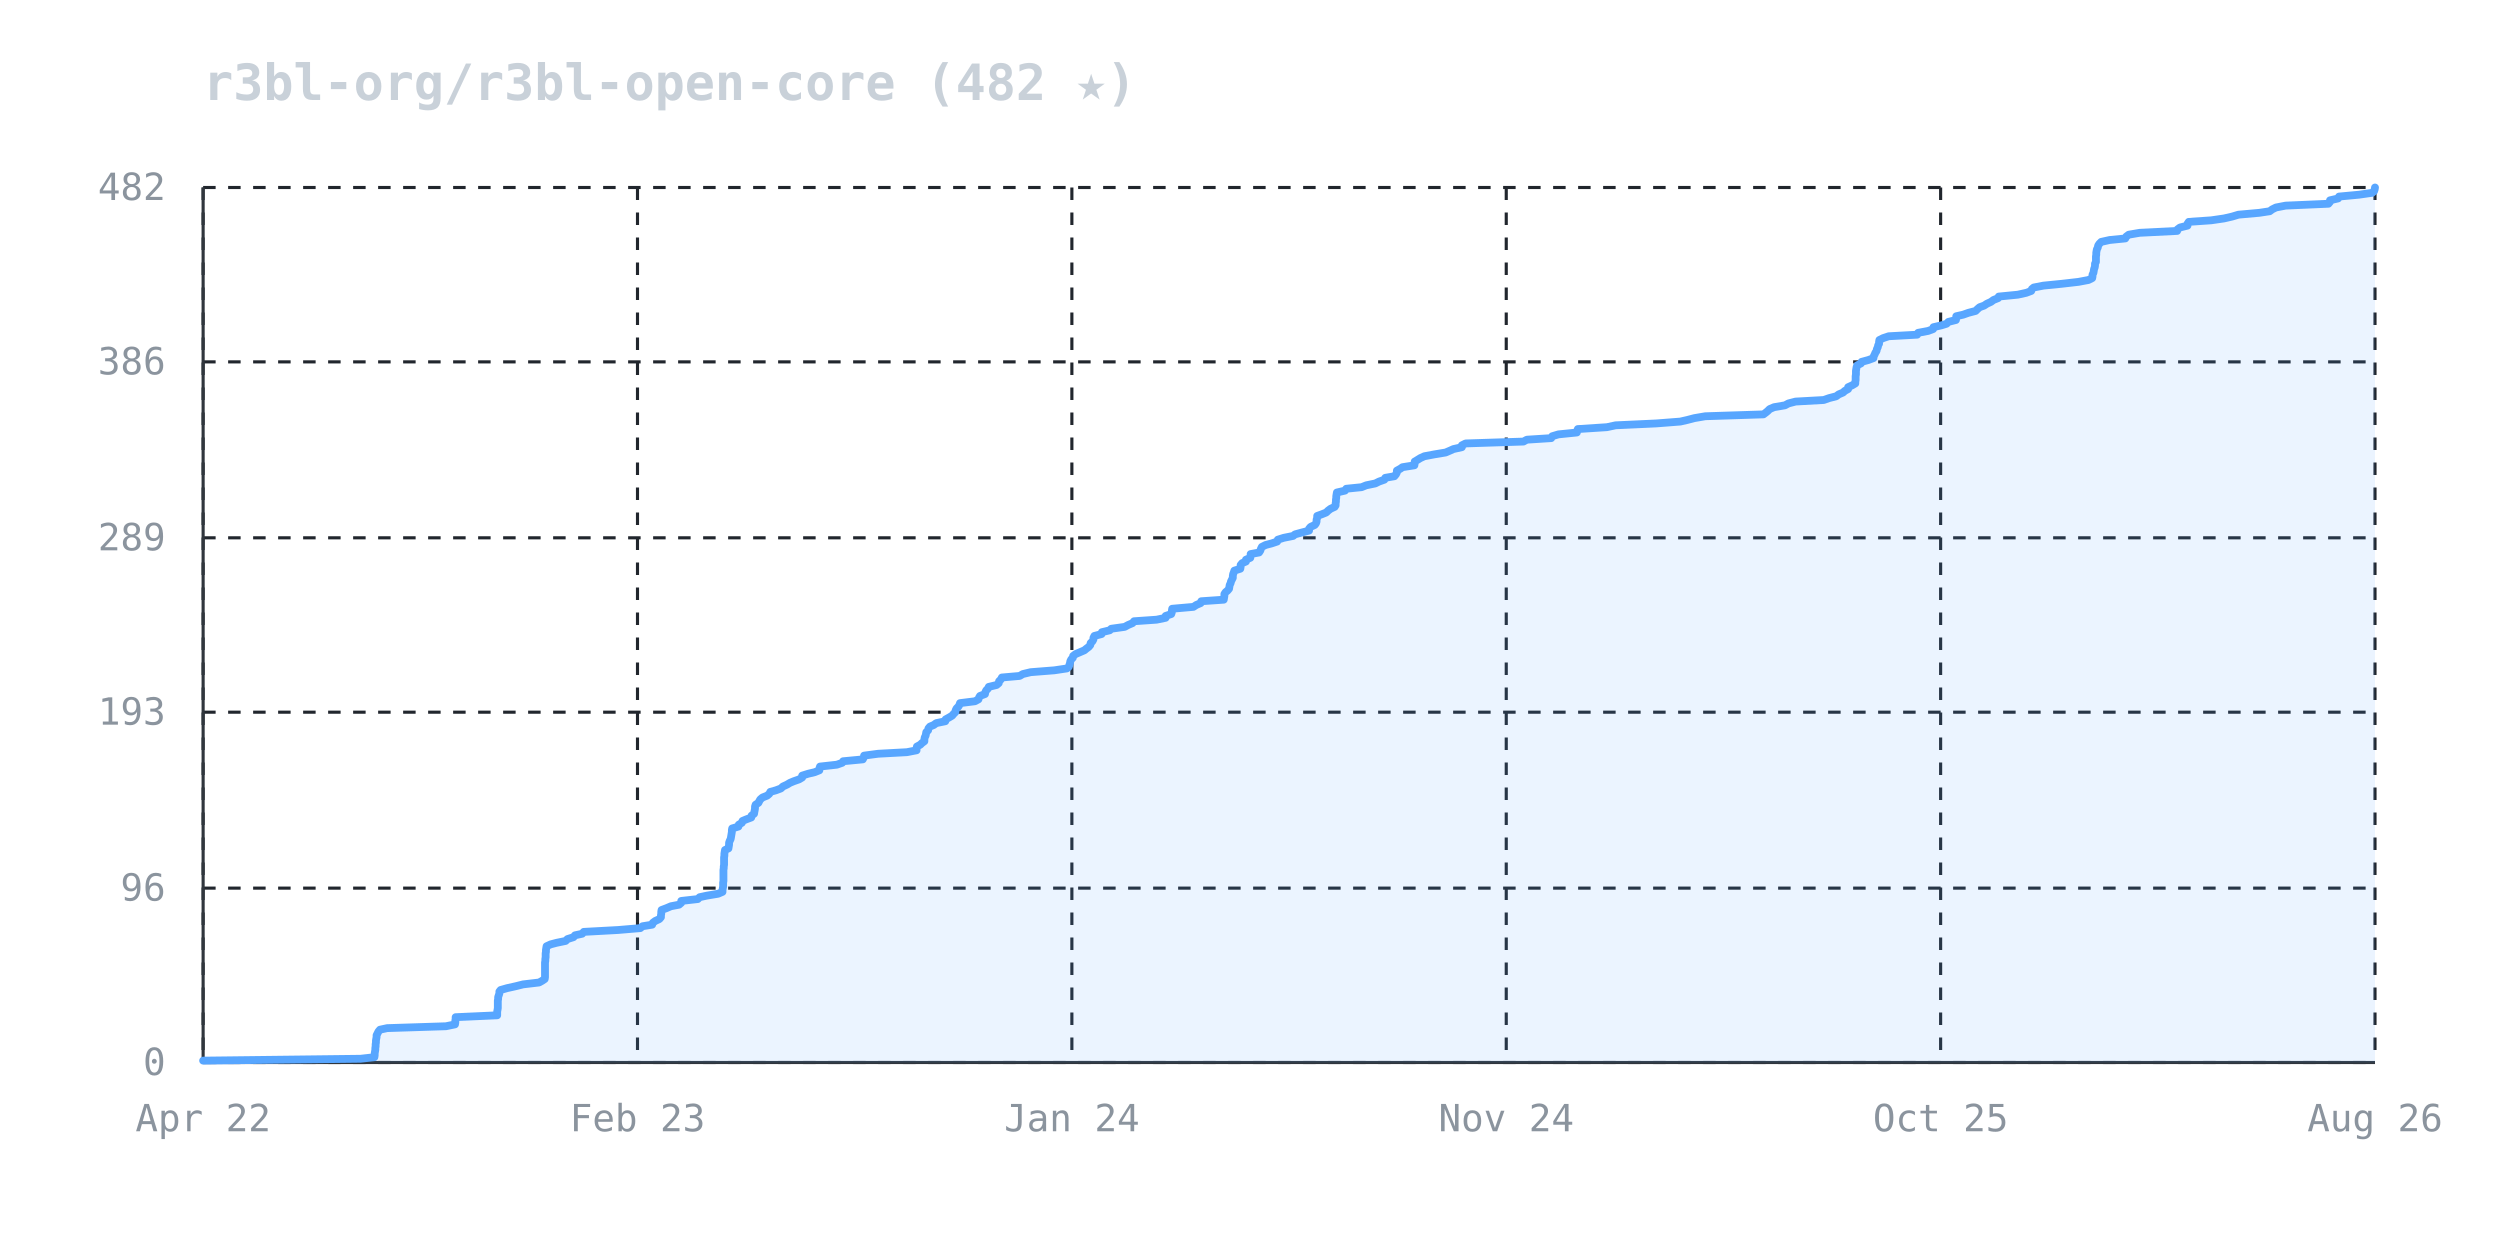
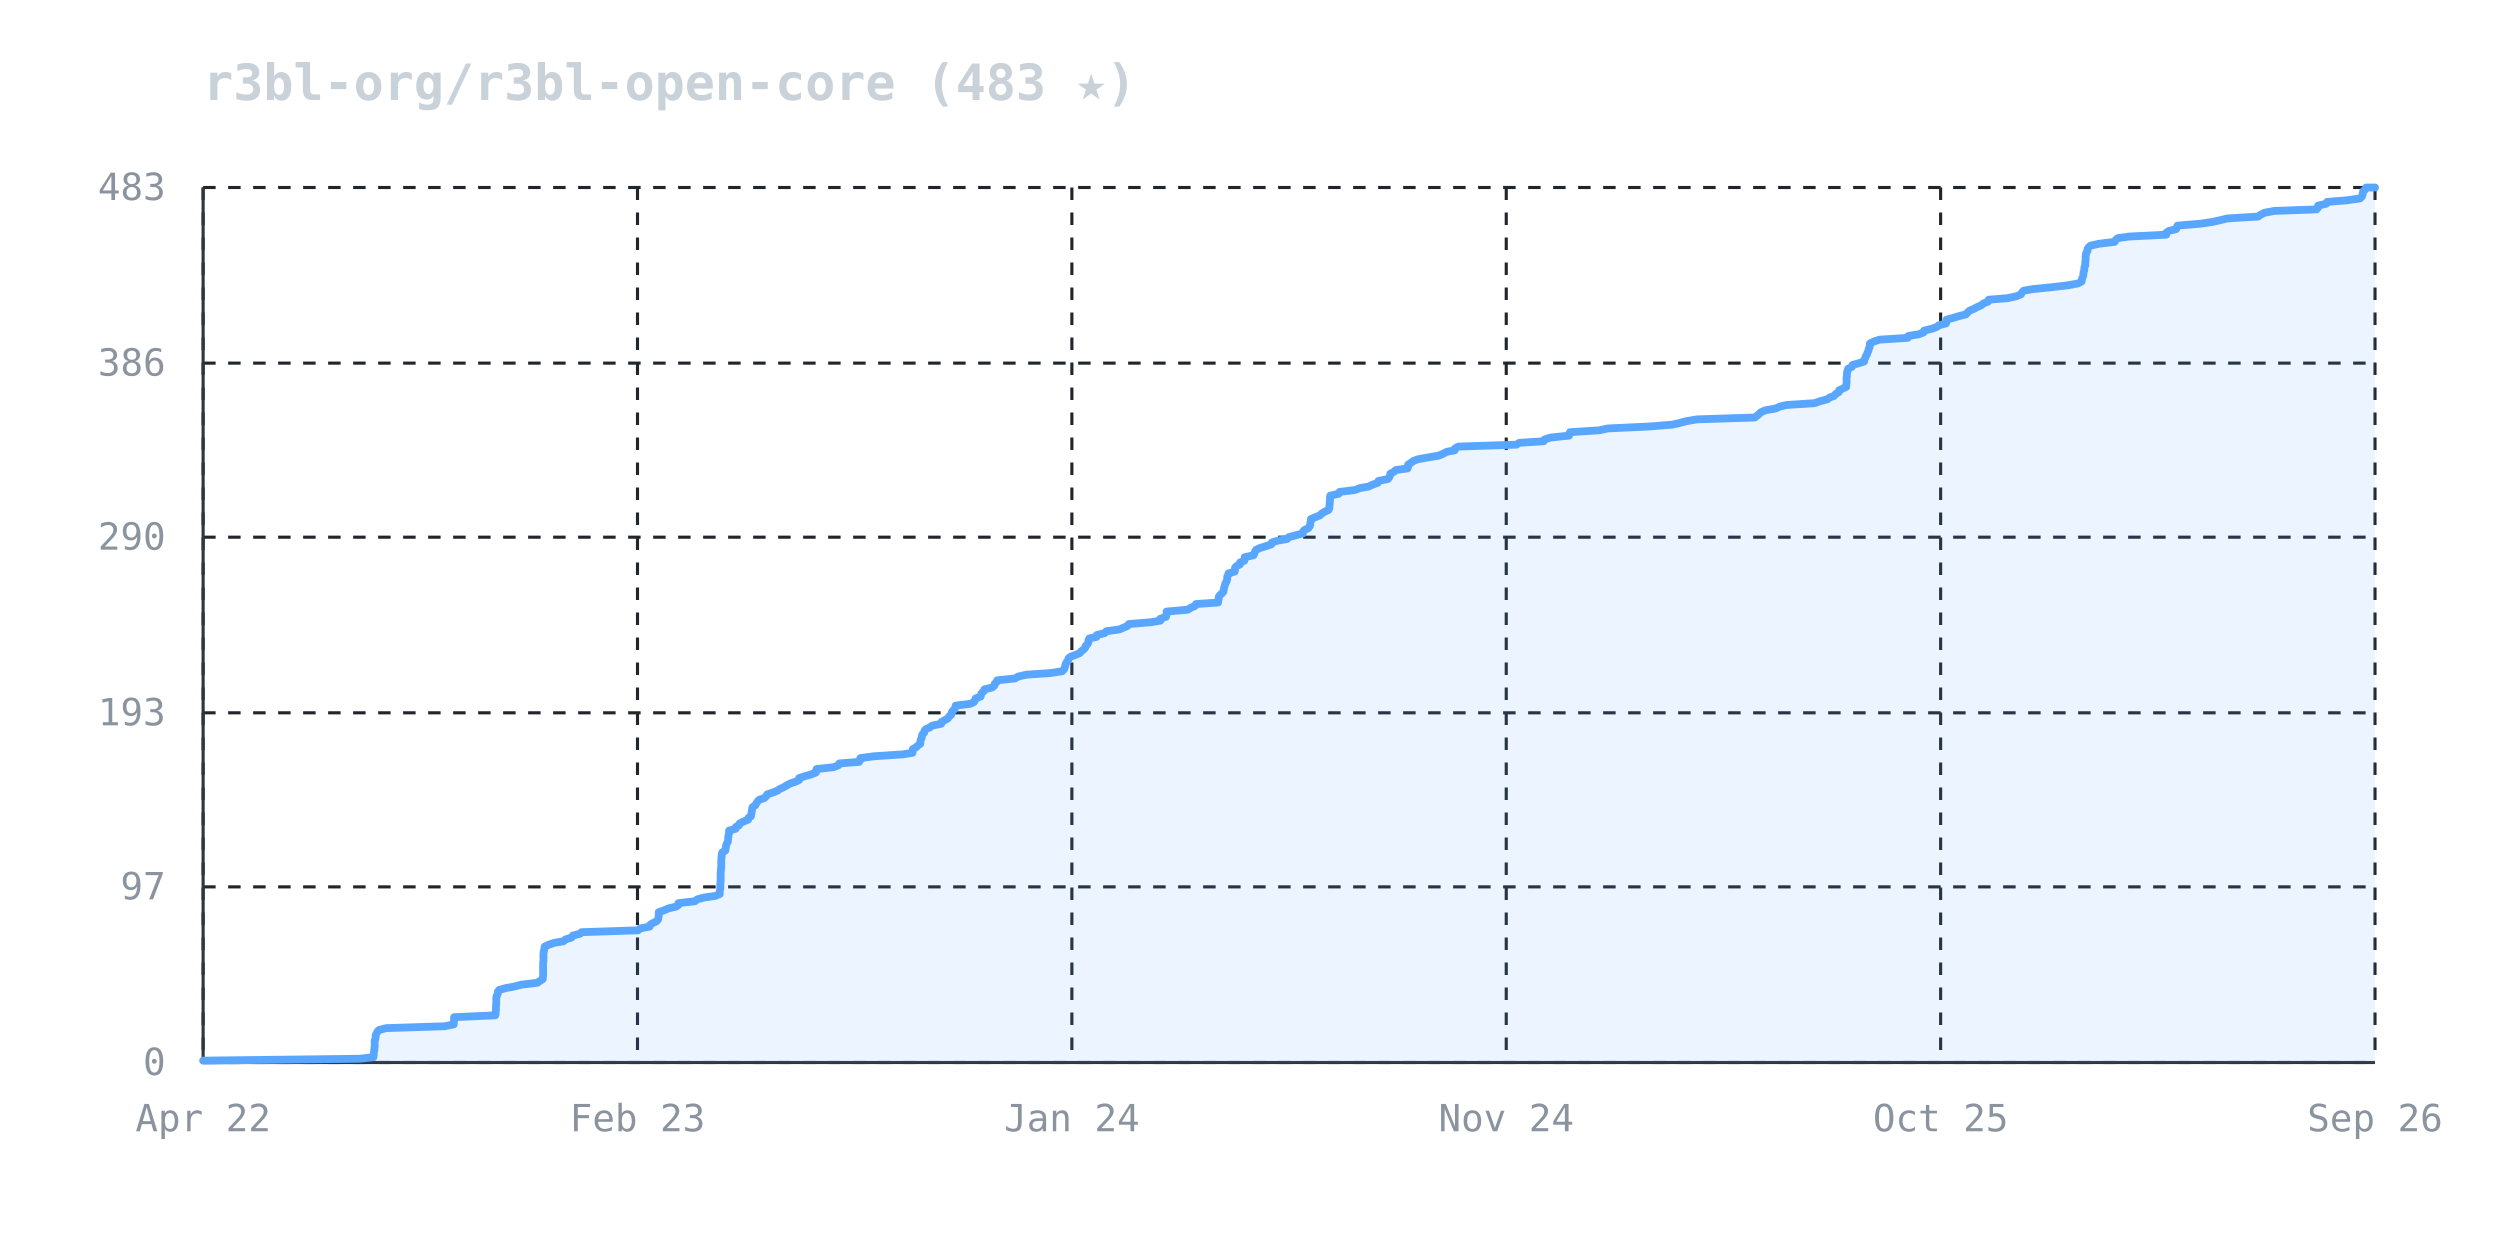
<svg xmlns="http://www.w3.org/2000/svg" viewBox="0 0 800 400" width="100%" height="100%" style="background-color: #0d1117; font-family: Iosevka, 'JetBrains Mono', 'Fira Code', 'Cascadia Code', ui-monospace, SFMono-Regular, Menlo, Monaco, Consolas, monospace;">
  <style>
    .title { fill: #c9d1d9; font-size: 16px; font-weight: 600; font-family: Iosevka, 'JetBrains Mono', 'Fira Code', 'Cascadia Code', ui-monospace, SFMono-Regular, Menlo, Monaco, Consolas, monospace; }
    .axis-line { stroke: #30363d; stroke-width: 1; }
    .line-path { fill: none; stroke: #58a6ff; stroke-width: 2.5; stroke-linejoin: round; stroke-linecap: round; }
    .area-path { fill: #58a6ff; fill-opacity: 0.12; }
  </style>
-   <text x="65" y="32" class="title">r3bl-org/r3bl-open-core (482 ★)</text>
+   <text x="65" y="32" class="title">r3bl-org/r3bl-open-core (483 ★)</text>
  <g id="grid">
    <line x1="65" y1="340.0" x2="760" y2="340.0" stroke="#21262d" stroke-dasharray="4,4" />
    <text x="53" y="344.0" fill="#8b949e" font-size="12" text-anchor="end" font-family="Iosevka, 'JetBrains Mono', 'Fira Code', 'Cascadia Code', ui-monospace, SFMono-Regular, Menlo, Monaco, Consolas, monospace">0</text>
-     <line x1="65" y1="284.2" x2="760" y2="284.2" stroke="#21262d" stroke-dasharray="4,4" />
-     <text x="53" y="288.2" fill="#8b949e" font-size="12" text-anchor="end" font-family="Iosevka, 'JetBrains Mono', 'Fira Code', 'Cascadia Code', ui-monospace, SFMono-Regular, Menlo, Monaco, Consolas, monospace">96</text>
-     <line x1="65" y1="227.9" x2="760" y2="227.9" stroke="#21262d" stroke-dasharray="4,4" />
-     <text x="53" y="231.9" fill="#8b949e" font-size="12" text-anchor="end" font-family="Iosevka, 'JetBrains Mono', 'Fira Code', 'Cascadia Code', ui-monospace, SFMono-Regular, Menlo, Monaco, Consolas, monospace">193</text>
-     <line x1="65" y1="172.1" x2="760" y2="172.1" stroke="#21262d" stroke-dasharray="4,4" />
-     <text x="53" y="176.1" fill="#8b949e" font-size="12" text-anchor="end" font-family="Iosevka, 'JetBrains Mono', 'Fira Code', 'Cascadia Code', ui-monospace, SFMono-Regular, Menlo, Monaco, Consolas, monospace">289</text>
-     <line x1="65" y1="115.8" x2="760" y2="115.8" stroke="#21262d" stroke-dasharray="4,4" />
-     <text x="53" y="119.8" fill="#8b949e" font-size="12" text-anchor="end" font-family="Iosevka, 'JetBrains Mono', 'Fira Code', 'Cascadia Code', ui-monospace, SFMono-Regular, Menlo, Monaco, Consolas, monospace">386</text>
+     <line x1="65" y1="283.8" x2="760" y2="283.8" stroke="#21262d" stroke-dasharray="4,4" />
+     <text x="53" y="287.8" fill="#8b949e" font-size="12" text-anchor="end" font-family="Iosevka, 'JetBrains Mono', 'Fira Code', 'Cascadia Code', ui-monospace, SFMono-Regular, Menlo, Monaco, Consolas, monospace">97</text>
+     <line x1="65" y1="228.1" x2="760" y2="228.1" stroke="#21262d" stroke-dasharray="4,4" />
+     <text x="53" y="232.1" fill="#8b949e" font-size="12" text-anchor="end" font-family="Iosevka, 'JetBrains Mono', 'Fira Code', 'Cascadia Code', ui-monospace, SFMono-Regular, Menlo, Monaco, Consolas, monospace">193</text>
+     <line x1="65" y1="171.9" x2="760" y2="171.9" stroke="#21262d" stroke-dasharray="4,4" />
+     <text x="53" y="175.9" fill="#8b949e" font-size="12" text-anchor="end" font-family="Iosevka, 'JetBrains Mono', 'Fira Code', 'Cascadia Code', ui-monospace, SFMono-Regular, Menlo, Monaco, Consolas, monospace">290</text>
+     <line x1="65" y1="116.2" x2="760" y2="116.2" stroke="#21262d" stroke-dasharray="4,4" />
+     <text x="53" y="120.2" fill="#8b949e" font-size="12" text-anchor="end" font-family="Iosevka, 'JetBrains Mono', 'Fira Code', 'Cascadia Code', ui-monospace, SFMono-Regular, Menlo, Monaco, Consolas, monospace">386</text>
    <line x1="65" y1="60.0" x2="760" y2="60.0" stroke="#21262d" stroke-dasharray="4,4" />
-     <text x="53" y="64.0" fill="#8b949e" font-size="12" text-anchor="end" font-family="Iosevka, 'JetBrains Mono', 'Fira Code', 'Cascadia Code', ui-monospace, SFMono-Regular, Menlo, Monaco, Consolas, monospace">482</text>
+     <text x="53" y="64.0" fill="#8b949e" font-size="12" text-anchor="end" font-family="Iosevka, 'JetBrains Mono', 'Fira Code', 'Cascadia Code', ui-monospace, SFMono-Regular, Menlo, Monaco, Consolas, monospace">483</text>
    <line x1="65.0" y1="60" x2="65.0" y2="340" stroke="#21262d" stroke-dasharray="4,4" />
    <text x="65.0" y="362.0" fill="#8b949e" font-size="12" text-anchor="middle" font-family="Iosevka, 'JetBrains Mono', 'Fira Code', 'Cascadia Code', ui-monospace, SFMono-Regular, Menlo, Monaco, Consolas, monospace">Apr 22</text>
    <line x1="204.0" y1="60" x2="204.0" y2="340" stroke="#21262d" stroke-dasharray="4,4" />
    <text x="204.0" y="362.0" fill="#8b949e" font-size="12" text-anchor="middle" font-family="Iosevka, 'JetBrains Mono', 'Fira Code', 'Cascadia Code', ui-monospace, SFMono-Regular, Menlo, Monaco, Consolas, monospace">Feb 23</text>
    <line x1="343.0" y1="60" x2="343.0" y2="340" stroke="#21262d" stroke-dasharray="4,4" />
    <text x="343.0" y="362.0" fill="#8b949e" font-size="12" text-anchor="middle" font-family="Iosevka, 'JetBrains Mono', 'Fira Code', 'Cascadia Code', ui-monospace, SFMono-Regular, Menlo, Monaco, Consolas, monospace">Jan 24</text>
    <line x1="482.0" y1="60" x2="482.0" y2="340" stroke="#21262d" stroke-dasharray="4,4" />
    <text x="482.0" y="362.0" fill="#8b949e" font-size="12" text-anchor="middle" font-family="Iosevka, 'JetBrains Mono', 'Fira Code', 'Cascadia Code', ui-monospace, SFMono-Regular, Menlo, Monaco, Consolas, monospace">Nov 24</text>
    <line x1="621.0" y1="60" x2="621.0" y2="340" stroke="#21262d" stroke-dasharray="4,4" />
    <text x="621.0" y="362.0" fill="#8b949e" font-size="12" text-anchor="middle" font-family="Iosevka, 'JetBrains Mono', 'Fira Code', 'Cascadia Code', ui-monospace, SFMono-Regular, Menlo, Monaco, Consolas, monospace">Oct 25</text>
    <line x1="760.0" y1="60" x2="760.0" y2="340" stroke="#21262d" stroke-dasharray="4,4" />
-     <text x="760.0" y="362.0" fill="#8b949e" font-size="12" text-anchor="middle" font-family="Iosevka, 'JetBrains Mono', 'Fira Code', 'Cascadia Code', ui-monospace, SFMono-Regular, Menlo, Monaco, Consolas, monospace">Aug 26</text>
+     <text x="760.0" y="362.0" fill="#8b949e" font-size="12" text-anchor="middle" font-family="Iosevka, 'JetBrains Mono', 'Fira Code', 'Cascadia Code', ui-monospace, SFMono-Regular, Menlo, Monaco, Consolas, monospace">Sep 26</text>
  </g>
  <line x1="65" y1="340" x2="760" y2="340" class="axis-line" />
  <line x1="65" y1="60" x2="65" y2="340" class="axis-line" />
-   <polygon points="65.0,340.0 65.0,339.4 115.4,338.8 119.8,338.3 119.9,337.7 119.9,337.1 120.0,336.5 120.1,335.9 120.1,335.4 120.2,334.8 120.2,334.2 120.3,333.6 120.3,333.0 120.4,332.4 120.5,331.9 120.5,331.3 120.8,330.7 121.1,330.1 121.6,329.5 123.9,329.0 142.7,328.4 145.6,327.8 145.7,327.2 145.7,326.6 145.8,326.1 145.8,325.5 159.1,324.9 159.1,324.3 159.1,323.7 159.2,323.2 159.3,322.6 159.3,322.0 159.3,321.4 159.3,320.8 159.3,320.2 159.4,319.7 159.4,319.1 159.6,318.5 159.8,317.9 159.8,317.3 160.2,316.8 162.3,316.2 165.0,315.6 167.4,315.0 172.5,314.4 173.4,313.9 174.3,313.3 174.4,312.7 174.4,312.1 174.4,311.5 174.4,311.0 174.4,310.4 174.4,309.8 174.4,309.2 174.4,308.6 174.4,308.0 174.5,307.5 174.5,306.9 174.6,306.3 174.6,305.7 174.6,305.1 174.7,304.6 174.7,304.0 174.8,303.4 174.9,302.8 176.2,302.2 178.1,301.7 181.0,301.1 181.6,300.5 183.5,299.9 184.0,299.3 186.3,298.8 186.8,298.2 197.8,297.6 204.9,297.0 205.6,296.4 208.7,295.9 208.9,295.3 209.7,294.7 211.0,294.1 211.5,293.5 211.5,292.9 211.6,292.4 211.6,291.8 211.7,291.2 213.3,290.6 214.7,290.0 217.3,289.5 218.0,288.9 218.0,288.3 223.3,287.7 223.9,287.1 226.2,286.6 229.8,286.0 231.2,285.4 231.2,284.8 231.3,284.2 231.4,283.7 231.4,283.1 231.4,282.5 231.5,281.9 231.5,281.3 231.5,280.7 231.5,280.2 231.5,279.6 231.5,279.0 231.5,278.4 231.6,277.8 231.6,277.3 231.7,276.7 231.7,276.1 231.7,275.5 231.7,274.9 231.7,274.4 231.8,273.8 231.8,273.2 231.9,272.6 232.0,272.0 233.1,271.5 233.2,270.9 233.3,270.3 233.3,269.7 233.5,269.1 233.8,268.5 233.9,268.0 234.0,267.4 234.1,266.8 234.2,266.2 234.2,265.6 234.3,265.1 236.3,264.5 236.4,263.9 237.4,263.3 237.6,262.7 238.8,262.2 240.4,261.6 240.5,261.0 241.3,260.4 241.4,259.8 241.5,259.3 241.6,258.7 241.6,258.1 241.8,257.5 242.7,256.9 243.0,256.3 243.3,255.8 244.0,255.2 245.5,254.6 246.2,254.0 246.5,253.4 248.3,252.9 249.9,252.3 250.5,251.7 251.8,251.1 252.8,250.5 254.0,250.0 255.7,249.4 256.7,248.8 256.7,248.2 258.6,247.6 260.7,247.1 262.2,246.5 262.2,245.9 262.4,245.3 267.8,244.7 269.5,244.1 269.8,243.6 276.1,243.0 276.4,242.4 276.5,241.8 281.0,241.2 290.2,240.7 293.3,240.1 293.3,239.5 293.4,238.9 294.5,238.3 295.0,237.8 295.8,237.2 295.8,236.6 295.9,236.0 296.2,235.4 296.3,234.9 296.4,234.3 297.0,233.7 297.1,233.1 297.6,232.5 298.8,232.0 299.6,231.4 302.5,230.8 302.6,230.2 303.7,229.6 304.7,229.0 305.1,228.5 305.7,227.9 305.8,227.3 306.1,226.7 306.7,226.1 307.0,225.6 307.2,225.0 312.0,224.4 313.1,223.8 313.3,223.2 313.6,222.7 315.2,222.1 315.3,221.5 315.6,220.9 316.2,220.3 316.4,219.8 318.9,219.2 319.6,218.6 319.7,218.0 320.3,217.4 320.6,216.8 326.3,216.3 327.3,215.7 329.8,215.1 337.4,214.5 341.4,213.9 342.0,213.4 342.2,212.8 342.4,212.2 342.5,211.6 342.8,211.0 343.3,210.5 343.4,209.9 344.2,209.3 345.6,208.7 347.0,208.1 347.6,207.6 348.4,207.0 348.9,206.4 349.0,205.8 349.6,205.2 349.9,204.6 349.9,204.1 350.2,203.5 352.5,202.9 352.6,202.3 355.1,201.7 355.6,201.2 359.9,200.6 361.0,200.0 362.4,199.4 362.9,198.8 370.1,198.3 373.0,197.7 373.0,197.1 374.8,196.5 375.0,195.9 375.0,195.4 375.1,194.8 381.9,194.2 382.8,193.6 384.2,193.0 384.4,192.4 391.6,191.9 391.7,191.3 391.8,190.7 391.8,190.1 392.2,189.5 392.8,189.0 393.3,188.4 393.4,187.8 393.5,187.2 393.8,186.6 393.9,186.1 394.2,185.5 394.5,184.9 394.5,184.3 394.6,183.7 394.8,183.2 395.0,182.6 396.9,182.0 397.0,181.4 397.0,180.8 397.5,180.2 398.7,179.7 398.7,179.1 400.1,178.5 400.2,177.9 400.2,177.3 402.9,176.8 403.3,176.2 403.5,175.6 403.8,175.0 405.0,174.4 406.9,173.9 408.7,173.3 408.9,172.7 410.8,172.1 413.8,171.5 414.4,171.0 416.6,170.4 418.9,169.8 418.9,169.2 419.4,168.6 420.7,168.0 421.1,167.5 421.3,166.9 421.3,166.3 421.5,165.7 421.5,165.1 422.9,164.6 424.4,164.0 425.0,163.4 425.8,162.8 427.1,162.2 427.4,161.7 427.4,161.1 427.5,160.5 427.5,159.9 427.6,159.3 427.6,158.8 427.7,158.2 427.8,157.6 430.4,157.0 430.8,156.4 435.7,155.9 437.2,155.3 440.1,154.7 441.3,154.1 443.0,153.5 443.3,152.9 446.2,152.4 446.7,151.8 447.0,151.2 447.0,150.6 448.1,150.0 448.8,149.5 452.6,148.9 452.7,148.3 452.7,147.7 453.7,147.1 454.5,146.6 455.8,146.0 459.0,145.4 462.6,144.8 464.0,144.2 465.1,143.7 467.8,143.1 467.8,142.5 469.0,141.9 487.5,141.3 488.6,140.7 496.4,140.2 496.7,139.6 498.7,139.0 504.6,138.4 504.7,137.8 504.9,137.3 514.2,136.7 517.0,136.1 530.0,135.5 537.7,134.9 539.9,134.4 542.2,133.8 545.7,133.2 564.3,132.6 565.1,132.0 565.7,131.5 566.3,130.9 567.7,130.3 571.2,129.7 572.3,129.1 574.6,128.5 583.6,128.0 585.3,127.4 587.6,126.8 588.4,126.2 589.8,125.6 590.3,125.1 591.4,124.5 591.4,123.9 592.7,123.3 593.7,122.7 593.7,122.2 593.8,121.6 593.8,121.0 593.8,120.4 593.9,119.8 593.9,119.3 593.9,118.7 594.0,118.1 594.1,117.5 594.3,116.9 595.5,116.3 595.7,115.8 597.9,115.2 599.5,114.6 599.6,114.0 599.9,113.4 600.1,112.9 600.5,112.3 600.6,111.7 600.9,111.1 601.0,110.5 601.3,110.0 601.3,109.4 601.4,108.8 602.6,108.2 604.4,107.6 613.5,107.1 613.8,106.5 617.0,105.9 618.6,105.3 618.7,104.7 621.3,104.1 622.9,103.6 623.5,103.0 625.9,102.4 626.0,101.8 626.0,101.2 628.2,100.7 629.9,100.1 632.2,99.5 632.8,98.9 633.5,98.3 634.9,97.8 635.8,97.2 637.1,96.6 637.9,96.0 639.4,95.4 639.6,94.9 645.7,94.3 648.4,93.7 650.0,93.1 650.2,92.5 650.8,92.0 653.9,91.4 659.9,90.8 665.1,90.2 668.3,89.6 669.5,89.0 669.6,88.5 669.6,87.9 669.9,87.3 670.0,86.7 670.1,86.1 670.3,85.6 670.4,85.0 670.4,84.4 670.7,83.8 670.7,83.2 670.7,82.7 670.7,82.1 670.8,81.5 670.8,80.9 670.9,80.3 671.0,79.8 671.3,79.2 671.4,78.6 671.8,78.0 672.4,77.4 675.1,76.8 680.1,76.3 680.4,75.7 681.2,75.1 684.7,74.5 696.7,73.9 696.8,73.4 697.6,72.8 700.0,72.2 700.0,71.6 700.4,71.0 707.6,70.5 711.7,69.9 714.3,69.3 716.3,68.7 723.0,68.1 726.3,67.6 727.1,67.0 728.3,66.4 731.4,65.8 745.1,65.2 745.6,64.6 745.6,64.1 748.2,63.5 748.5,62.9 754.9,62.3 759.1,61.7 759.7,61.2 759.9,60.6 760.0,60.0 760.0,60.0 760.0,340.0" class="area-path" />
-   <polyline points="65.0,339.4 115.4,338.8 119.8,338.3 119.9,337.7 119.9,337.1 120.0,336.5 120.1,335.9 120.1,335.4 120.2,334.8 120.2,334.2 120.3,333.6 120.3,333.0 120.4,332.4 120.5,331.9 120.5,331.3 120.8,330.7 121.1,330.1 121.6,329.5 123.9,329.0 142.7,328.4 145.6,327.8 145.7,327.2 145.7,326.6 145.8,326.1 145.8,325.5 159.1,324.9 159.1,324.3 159.1,323.7 159.2,323.2 159.3,322.6 159.3,322.0 159.3,321.4 159.3,320.8 159.3,320.2 159.4,319.7 159.4,319.1 159.6,318.5 159.8,317.9 159.8,317.3 160.2,316.8 162.3,316.2 165.0,315.6 167.4,315.0 172.5,314.4 173.4,313.9 174.3,313.3 174.4,312.7 174.4,312.1 174.4,311.5 174.4,311.0 174.4,310.4 174.4,309.8 174.4,309.2 174.4,308.6 174.4,308.0 174.5,307.5 174.5,306.9 174.6,306.3 174.6,305.7 174.6,305.1 174.7,304.6 174.7,304.0 174.8,303.4 174.9,302.8 176.2,302.2 178.1,301.7 181.0,301.1 181.6,300.5 183.5,299.9 184.0,299.3 186.3,298.8 186.8,298.2 197.8,297.6 204.9,297.0 205.6,296.4 208.7,295.9 208.9,295.3 209.7,294.7 211.0,294.1 211.5,293.5 211.5,292.9 211.6,292.4 211.6,291.8 211.7,291.2 213.3,290.6 214.7,290.0 217.3,289.5 218.0,288.9 218.0,288.3 223.3,287.7 223.9,287.1 226.2,286.6 229.8,286.0 231.2,285.4 231.2,284.8 231.3,284.2 231.4,283.7 231.4,283.1 231.4,282.5 231.5,281.9 231.5,281.3 231.5,280.7 231.5,280.2 231.5,279.6 231.5,279.0 231.5,278.4 231.6,277.8 231.6,277.3 231.7,276.7 231.7,276.1 231.7,275.5 231.7,274.9 231.7,274.4 231.8,273.8 231.8,273.2 231.9,272.6 232.0,272.0 233.1,271.5 233.2,270.9 233.3,270.3 233.3,269.7 233.5,269.1 233.8,268.5 233.9,268.0 234.0,267.4 234.1,266.8 234.2,266.2 234.2,265.6 234.3,265.1 236.3,264.5 236.4,263.9 237.4,263.3 237.6,262.7 238.8,262.2 240.4,261.6 240.5,261.0 241.3,260.4 241.4,259.8 241.5,259.3 241.6,258.7 241.6,258.1 241.8,257.5 242.7,256.9 243.0,256.3 243.3,255.8 244.0,255.2 245.5,254.6 246.2,254.0 246.5,253.4 248.3,252.9 249.9,252.3 250.5,251.7 251.8,251.1 252.8,250.5 254.0,250.0 255.7,249.4 256.7,248.8 256.7,248.2 258.6,247.6 260.7,247.1 262.2,246.5 262.2,245.9 262.4,245.3 267.8,244.7 269.5,244.1 269.8,243.6 276.1,243.0 276.4,242.4 276.5,241.8 281.0,241.2 290.2,240.7 293.3,240.1 293.3,239.5 293.4,238.9 294.5,238.3 295.0,237.8 295.8,237.2 295.8,236.6 295.9,236.0 296.2,235.4 296.3,234.9 296.4,234.3 297.0,233.7 297.1,233.1 297.6,232.5 298.8,232.0 299.6,231.4 302.5,230.8 302.6,230.2 303.7,229.6 304.7,229.0 305.1,228.5 305.7,227.9 305.8,227.3 306.1,226.7 306.7,226.1 307.0,225.6 307.2,225.0 312.0,224.4 313.1,223.8 313.3,223.2 313.6,222.7 315.2,222.1 315.3,221.5 315.6,220.9 316.2,220.3 316.4,219.8 318.9,219.2 319.6,218.6 319.7,218.0 320.3,217.4 320.6,216.8 326.3,216.3 327.3,215.7 329.8,215.1 337.4,214.5 341.4,213.9 342.0,213.4 342.2,212.8 342.4,212.2 342.5,211.6 342.8,211.0 343.3,210.5 343.4,209.9 344.2,209.3 345.6,208.7 347.0,208.1 347.6,207.6 348.4,207.0 348.9,206.4 349.0,205.8 349.6,205.2 349.9,204.6 349.9,204.1 350.2,203.5 352.5,202.9 352.6,202.3 355.1,201.7 355.6,201.2 359.9,200.6 361.0,200.0 362.4,199.4 362.9,198.8 370.1,198.3 373.0,197.7 373.0,197.1 374.8,196.5 375.0,195.9 375.0,195.4 375.1,194.8 381.9,194.2 382.8,193.6 384.2,193.0 384.4,192.4 391.6,191.9 391.7,191.3 391.8,190.7 391.8,190.1 392.2,189.5 392.8,189.0 393.3,188.4 393.4,187.8 393.5,187.2 393.8,186.6 393.9,186.1 394.2,185.5 394.5,184.9 394.5,184.3 394.6,183.7 394.8,183.2 395.0,182.6 396.9,182.0 397.0,181.4 397.0,180.8 397.5,180.2 398.7,179.7 398.7,179.1 400.1,178.5 400.2,177.9 400.2,177.3 402.9,176.8 403.3,176.2 403.5,175.6 403.8,175.0 405.0,174.4 406.9,173.9 408.7,173.3 408.9,172.7 410.8,172.1 413.8,171.5 414.4,171.0 416.6,170.4 418.9,169.8 418.9,169.2 419.4,168.6 420.7,168.0 421.1,167.5 421.3,166.9 421.3,166.3 421.5,165.7 421.5,165.1 422.9,164.6 424.4,164.0 425.0,163.4 425.8,162.8 427.1,162.2 427.4,161.7 427.4,161.1 427.5,160.5 427.5,159.9 427.6,159.3 427.6,158.8 427.7,158.2 427.8,157.6 430.4,157.0 430.8,156.4 435.7,155.9 437.2,155.3 440.1,154.7 441.3,154.1 443.0,153.5 443.3,152.9 446.2,152.4 446.7,151.8 447.0,151.2 447.0,150.6 448.1,150.0 448.8,149.5 452.6,148.9 452.7,148.3 452.7,147.7 453.7,147.1 454.5,146.6 455.8,146.0 459.0,145.4 462.6,144.8 464.0,144.2 465.1,143.7 467.8,143.1 467.8,142.5 469.0,141.9 487.5,141.3 488.6,140.7 496.4,140.2 496.7,139.6 498.7,139.0 504.6,138.4 504.7,137.8 504.9,137.3 514.2,136.7 517.0,136.1 530.0,135.5 537.7,134.9 539.9,134.4 542.2,133.8 545.7,133.2 564.3,132.6 565.1,132.0 565.7,131.5 566.3,130.9 567.7,130.3 571.2,129.7 572.3,129.1 574.6,128.5 583.6,128.0 585.3,127.4 587.6,126.8 588.4,126.2 589.8,125.6 590.3,125.1 591.4,124.5 591.4,123.9 592.7,123.3 593.7,122.7 593.7,122.2 593.8,121.6 593.8,121.0 593.8,120.4 593.9,119.8 593.9,119.3 593.9,118.7 594.0,118.1 594.1,117.5 594.3,116.9 595.5,116.3 595.7,115.8 597.9,115.2 599.5,114.6 599.6,114.0 599.9,113.4 600.1,112.9 600.5,112.3 600.6,111.7 600.9,111.1 601.0,110.5 601.3,110.0 601.3,109.4 601.4,108.8 602.6,108.2 604.4,107.6 613.5,107.1 613.8,106.5 617.0,105.9 618.6,105.3 618.7,104.7 621.3,104.1 622.9,103.6 623.5,103.0 625.9,102.4 626.0,101.8 626.0,101.2 628.2,100.7 629.9,100.1 632.2,99.5 632.8,98.9 633.5,98.3 634.9,97.8 635.8,97.2 637.1,96.6 637.9,96.0 639.4,95.4 639.6,94.9 645.7,94.3 648.4,93.7 650.0,93.1 650.2,92.5 650.8,92.0 653.9,91.4 659.9,90.8 665.1,90.2 668.3,89.6 669.5,89.0 669.6,88.5 669.6,87.9 669.9,87.3 670.0,86.7 670.1,86.1 670.3,85.6 670.4,85.0 670.4,84.4 670.7,83.8 670.7,83.2 670.7,82.7 670.7,82.1 670.8,81.5 670.8,80.9 670.9,80.3 671.0,79.8 671.3,79.2 671.4,78.6 671.8,78.0 672.4,77.4 675.1,76.8 680.1,76.3 680.4,75.7 681.2,75.1 684.7,74.5 696.7,73.9 696.8,73.4 697.6,72.8 700.0,72.2 700.0,71.6 700.4,71.0 707.6,70.5 711.7,69.9 714.3,69.3 716.3,68.7 723.0,68.1 726.3,67.6 727.1,67.0 728.3,66.4 731.4,65.8 745.1,65.2 745.6,64.6 745.6,64.1 748.2,63.5 748.5,62.9 754.9,62.3 759.1,61.7 759.7,61.2 759.9,60.6 760.0,60.0 760.0,60.0" class="line-path" />
+   <polygon points="65.0,340.0 65.0,339.4 115.1,338.8 119.5,338.3 119.6,337.7 119.6,337.1 119.7,336.5 119.8,335.9 119.8,335.4 119.9,334.8 119.9,334.2 119.9,333.6 119.9,333.0 120.1,332.5 120.2,331.9 120.2,331.3 120.5,330.7 120.8,330.1 121.3,329.6 123.6,329.0 142.3,328.4 145.2,327.8 145.2,327.2 145.3,326.7 145.3,326.1 145.3,325.5 158.5,324.9 158.6,324.3 158.6,323.8 158.7,323.2 158.7,322.6 158.7,322.0 158.8,321.4 158.8,320.9 158.8,320.3 158.8,319.7 158.8,319.1 159.0,318.6 159.3,318.0 159.3,317.4 159.7,316.8 161.8,316.2 164.5,315.7 166.8,315.1 171.9,314.5 172.8,313.9 173.7,313.3 173.7,312.8 173.8,312.2 173.8,311.6 173.8,311.0 173.8,310.4 173.8,309.9 173.8,309.3 173.8,308.7 173.8,308.1 173.9,307.5 173.9,307.0 173.9,306.4 173.9,305.8 173.9,305.2 174.0,304.6 174.1,304.1 174.2,303.5 174.3,302.9 175.6,302.3 177.4,301.7 180.3,301.2 181.0,300.6 182.9,300.0 183.3,299.4 185.6,298.8 186.1,298.3 204.2,297.7 204.9,297.1 207.9,296.5 208.1,295.9 208.9,295.4 210.1,294.8 210.6,294.2 210.7,293.6 210.8,293.0 210.8,292.5 210.8,291.9 212.5,291.3 213.9,290.7 216.4,290.1 217.1,289.6 217.1,289.0 222.4,288.4 223.1,287.8 225.3,287.2 228.9,286.7 230.3,286.1 230.3,285.5 230.4,284.9 230.5,284.3 230.5,283.8 230.5,283.2 230.5,282.6 230.6,282.0 230.6,281.4 230.6,280.9 230.6,280.3 230.6,279.7 230.6,279.1 230.7,278.6 230.7,278.0 230.8,277.4 230.8,276.8 230.8,276.2 230.8,275.7 230.8,275.1 230.9,274.5 230.9,273.9 231.0,273.3 231.1,272.8 232.1,272.2 232.2,271.6 232.3,271.0 232.4,270.4 232.6,269.9 232.9,269.3 233.0,268.7 233.0,268.1 233.1,267.5 233.2,267.0 233.3,266.4 233.3,265.8 235.4,265.2 235.5,264.6 236.5,264.1 236.7,263.5 237.9,262.9 239.4,262.3 239.5,261.7 240.3,261.2 240.4,260.6 240.5,260.0 240.6,259.4 240.7,258.8 240.8,258.3 241.7,257.7 242.0,257.1 242.4,256.5 243.0,255.9 244.5,255.4 245.2,254.8 245.5,254.2 247.3,253.6 248.8,253.0 249.5,252.5 250.8,251.9 251.8,251.3 252.9,250.7 254.7,250.1 255.7,249.6 255.7,249.0 257.5,248.4 259.6,247.8 261.1,247.2 261.1,246.7 261.3,246.1 266.7,245.5 268.3,244.9 268.6,244.3 274.9,243.8 275.3,243.2 275.3,242.6 279.7,242.0 288.9,241.4 292.0,240.9 292.1,240.3 292.1,239.7 293.2,239.1 293.7,238.6 294.5,238.0 294.5,237.4 294.6,236.8 294.9,236.2 295.0,235.7 295.1,235.1 295.7,234.5 295.8,233.9 296.3,233.3 297.5,232.8 298.3,232.2 301.2,231.6 301.3,231.0 302.4,230.4 303.3,229.9 303.7,229.3 304.4,228.7 304.5,228.1 304.8,227.5 305.4,227.0 305.7,226.4 305.8,225.8 310.6,225.2 311.7,224.6 312.0,224.1 312.2,223.5 313.8,222.9 313.9,222.3 314.2,221.7 314.8,221.2 315.0,220.6 317.5,220.0 318.2,219.4 318.3,218.8 318.9,218.3 319.1,217.7 324.8,217.1 325.8,216.5 328.4,215.9 335.9,215.4 339.9,214.8 340.5,214.2 340.7,213.6 340.9,213.0 341.0,212.5 341.3,211.9 341.8,211.3 341.9,210.7 342.7,210.1 344.1,209.6 345.5,209.0 346.0,208.4 346.8,207.8 347.3,207.2 347.4,206.7 348.0,206.1 348.3,205.5 348.3,204.9 348.6,204.3 350.9,203.8 351.0,203.2 353.5,202.6 354.0,202.0 358.3,201.4 359.4,200.9 360.8,200.3 361.2,199.7 368.4,199.1 371.3,198.6 371.3,198.0 373.1,197.4 373.3,196.8 373.3,196.2 373.3,195.7 380.1,195.1 381.0,194.5 382.4,193.9 382.7,193.3 389.8,192.8 389.8,192.2 390.0,191.6 390.0,191.0 390.4,190.4 391.0,189.9 391.5,189.3 391.6,188.7 391.7,188.1 391.9,187.5 392.0,187.0 392.3,186.4 392.6,185.8 392.7,185.2 392.7,184.6 393.0,184.1 393.1,183.5 395.1,182.9 395.2,182.3 395.2,181.7 395.6,181.2 396.8,180.6 396.8,180.0 398.2,179.4 398.3,178.8 398.3,178.3 401.1,177.7 401.4,177.1 401.6,176.5 402.0,175.9 403.1,175.4 405.0,174.8 406.8,174.2 407.0,173.6 408.9,173.0 411.8,172.5 412.4,171.9 414.6,171.3 416.9,170.7 417.0,170.1 417.4,169.6 418.7,169.0 419.1,168.4 419.3,167.8 419.3,167.2 419.5,166.7 419.5,166.1 420.9,165.5 422.4,164.9 423.0,164.3 423.8,163.8 425.1,163.2 425.4,162.6 425.4,162.0 425.5,161.4 425.5,160.9 425.6,160.3 425.6,159.7 425.6,159.1 425.7,158.6 428.4,158.0 428.7,157.4 433.6,156.8 435.1,156.2 438.0,155.7 439.2,155.1 440.9,154.5 441.1,153.9 444.1,153.3 444.5,152.8 444.8,152.2 444.9,151.6 446.0,151.0 446.7,150.4 450.4,149.9 450.6,149.3 450.6,148.7 451.5,148.1 452.3,147.5 453.6,147.0 456.8,146.4 460.4,145.8 461.8,145.2 462.9,144.6 465.5,144.1 465.6,143.5 466.7,142.9 485.2,142.3 486.2,141.7 494.0,141.2 494.3,140.6 496.3,140.0 502.1,139.4 502.2,138.8 502.4,138.3 511.7,137.7 514.5,137.1 527.4,136.5 535.0,135.9 537.3,135.4 539.5,134.8 543.0,134.2 561.5,133.6 562.3,133.0 562.9,132.5 563.5,131.9 564.9,131.3 568.3,130.7 569.5,130.1 571.7,129.6 580.7,129.0 582.4,128.4 584.7,127.8 585.5,127.2 586.9,126.7 587.4,126.1 588.4,125.5 588.5,124.9 589.8,124.3 590.8,123.8 590.8,123.2 590.9,122.6 590.9,122.0 590.9,121.4 590.9,120.9 591.0,120.3 591.0,119.7 591.1,119.1 591.2,118.6 591.4,118.0 592.6,117.4 592.8,116.8 594.9,116.2 596.5,115.7 596.6,115.1 596.9,114.5 597.1,113.9 597.5,113.3 597.6,112.8 597.9,112.2 598.0,111.6 598.3,111.0 598.3,110.4 598.4,109.9 599.6,109.3 601.4,108.7 610.5,108.1 610.7,107.5 613.9,107.0 615.5,106.4 615.7,105.8 618.2,105.2 619.8,104.6 620.4,104.1 622.7,103.5 622.9,102.9 622.9,102.3 625.1,101.7 626.7,101.2 629.1,100.6 629.6,100.0 630.3,99.4 631.7,98.8 632.6,98.3 634.0,97.7 634.7,97.1 636.2,96.5 636.4,95.9 642.5,95.4 645.2,94.8 646.7,94.2 647.0,93.6 647.6,93.0 650.6,92.5 656.6,91.9 661.7,91.3 665.0,90.7 666.1,90.1 666.2,89.6 666.3,89.0 666.6,88.4 666.7,87.8 666.7,87.2 666.9,86.7 667.0,86.1 667.0,85.5 667.3,84.9 667.3,84.3 667.3,83.8 667.4,83.2 667.4,82.6 667.4,82.0 667.5,81.4 667.6,80.9 668.0,80.3 668.0,79.7 668.4,79.1 669.0,78.6 671.7,78.0 676.7,77.4 677.0,76.8 677.7,76.2 681.2,75.7 693.2,75.1 693.2,74.5 694.0,73.9 696.4,73.3 696.5,72.8 696.8,72.2 704.0,71.6 708.1,71.0 710.7,70.4 712.7,69.9 722.6,69.3 723.4,68.7 724.6,68.1 727.7,67.5 741.3,67.0 741.8,66.4 741.8,65.8 744.4,65.2 744.7,64.6 751.0,64.1 755.2,63.5 755.8,62.9 756.0,62.3 756.1,61.7 756.2,61.2 756.9,60.6 757.2,60.0 760.0,60.0 760.0,340.0" class="area-path" />
+   <polyline points="65.0,339.4 115.1,338.8 119.5,338.3 119.6,337.7 119.6,337.1 119.7,336.5 119.8,335.9 119.8,335.4 119.9,334.8 119.9,334.2 119.9,333.6 119.9,333.0 120.1,332.5 120.2,331.9 120.2,331.3 120.5,330.7 120.8,330.1 121.3,329.6 123.6,329.0 142.3,328.4 145.2,327.8 145.2,327.2 145.3,326.7 145.3,326.1 145.3,325.5 158.5,324.9 158.6,324.3 158.6,323.8 158.7,323.2 158.7,322.6 158.7,322.0 158.8,321.4 158.8,320.9 158.8,320.3 158.8,319.7 158.8,319.1 159.0,318.6 159.3,318.0 159.3,317.4 159.7,316.8 161.8,316.2 164.5,315.7 166.8,315.1 171.9,314.5 172.8,313.9 173.7,313.3 173.7,312.8 173.8,312.2 173.8,311.6 173.8,311.0 173.8,310.4 173.8,309.9 173.8,309.3 173.8,308.7 173.8,308.1 173.9,307.5 173.9,307.0 173.9,306.4 173.9,305.8 173.9,305.2 174.0,304.6 174.1,304.1 174.2,303.5 174.3,302.9 175.6,302.3 177.4,301.7 180.3,301.2 181.0,300.6 182.9,300.0 183.3,299.4 185.6,298.8 186.1,298.3 204.2,297.7 204.9,297.1 207.9,296.5 208.1,295.9 208.9,295.4 210.1,294.8 210.6,294.2 210.7,293.6 210.8,293.0 210.8,292.5 210.8,291.9 212.5,291.3 213.9,290.7 216.4,290.1 217.1,289.6 217.1,289.0 222.4,288.4 223.1,287.8 225.3,287.2 228.9,286.7 230.3,286.1 230.3,285.5 230.4,284.9 230.5,284.3 230.5,283.8 230.5,283.2 230.5,282.6 230.6,282.0 230.6,281.4 230.6,280.9 230.6,280.3 230.6,279.7 230.6,279.1 230.7,278.6 230.7,278.0 230.8,277.4 230.8,276.8 230.8,276.2 230.8,275.7 230.8,275.1 230.9,274.5 230.9,273.9 231.0,273.3 231.1,272.8 232.1,272.2 232.2,271.6 232.3,271.0 232.4,270.4 232.6,269.9 232.9,269.3 233.0,268.7 233.0,268.1 233.1,267.5 233.2,267.0 233.3,266.4 233.3,265.8 235.4,265.2 235.5,264.6 236.5,264.1 236.7,263.5 237.9,262.9 239.4,262.3 239.5,261.7 240.3,261.2 240.4,260.6 240.5,260.0 240.6,259.4 240.7,258.8 240.8,258.3 241.7,257.7 242.0,257.1 242.4,256.5 243.0,255.9 244.5,255.4 245.2,254.8 245.5,254.2 247.3,253.6 248.8,253.0 249.5,252.5 250.8,251.9 251.8,251.3 252.9,250.7 254.7,250.1 255.7,249.6 255.7,249.0 257.5,248.4 259.6,247.8 261.1,247.2 261.1,246.7 261.3,246.1 266.7,245.5 268.3,244.9 268.6,244.3 274.9,243.8 275.3,243.2 275.3,242.6 279.7,242.0 288.9,241.4 292.0,240.9 292.1,240.3 292.1,239.7 293.2,239.1 293.7,238.6 294.5,238.0 294.5,237.4 294.6,236.8 294.9,236.2 295.0,235.7 295.1,235.1 295.7,234.5 295.8,233.9 296.3,233.3 297.5,232.8 298.3,232.2 301.2,231.6 301.3,231.0 302.4,230.4 303.3,229.9 303.7,229.3 304.4,228.7 304.5,228.1 304.8,227.5 305.4,227.0 305.7,226.4 305.8,225.8 310.6,225.2 311.7,224.6 312.0,224.1 312.2,223.5 313.8,222.9 313.9,222.3 314.2,221.7 314.8,221.2 315.0,220.6 317.5,220.0 318.2,219.4 318.3,218.8 318.9,218.3 319.1,217.7 324.8,217.1 325.8,216.5 328.4,215.9 335.9,215.4 339.9,214.8 340.5,214.2 340.7,213.6 340.9,213.0 341.0,212.5 341.3,211.9 341.8,211.3 341.9,210.7 342.7,210.1 344.1,209.6 345.5,209.0 346.0,208.4 346.8,207.8 347.3,207.2 347.4,206.7 348.0,206.1 348.3,205.5 348.3,204.9 348.6,204.3 350.9,203.8 351.0,203.2 353.5,202.6 354.0,202.0 358.3,201.4 359.4,200.9 360.8,200.3 361.2,199.7 368.4,199.1 371.3,198.6 371.3,198.0 373.1,197.4 373.3,196.8 373.3,196.2 373.3,195.7 380.1,195.1 381.0,194.5 382.4,193.9 382.7,193.3 389.8,192.8 389.8,192.2 390.0,191.6 390.0,191.0 390.4,190.4 391.0,189.9 391.5,189.3 391.6,188.7 391.7,188.1 391.9,187.5 392.0,187.0 392.3,186.4 392.6,185.8 392.7,185.2 392.7,184.6 393.0,184.1 393.1,183.5 395.1,182.9 395.2,182.3 395.2,181.7 395.6,181.2 396.8,180.6 396.8,180.0 398.2,179.4 398.3,178.8 398.3,178.3 401.1,177.7 401.4,177.1 401.6,176.5 402.0,175.9 403.1,175.4 405.0,174.8 406.8,174.2 407.0,173.6 408.9,173.0 411.8,172.5 412.4,171.9 414.6,171.3 416.9,170.7 417.0,170.1 417.4,169.6 418.7,169.0 419.1,168.4 419.3,167.8 419.3,167.2 419.5,166.7 419.5,166.1 420.9,165.5 422.4,164.9 423.0,164.3 423.8,163.8 425.1,163.2 425.4,162.6 425.4,162.0 425.5,161.4 425.5,160.9 425.6,160.3 425.6,159.7 425.6,159.1 425.7,158.6 428.4,158.0 428.7,157.4 433.6,156.8 435.1,156.2 438.0,155.7 439.2,155.1 440.9,154.5 441.1,153.9 444.1,153.3 444.5,152.8 444.8,152.2 444.9,151.6 446.0,151.0 446.7,150.4 450.4,149.9 450.6,149.3 450.6,148.7 451.5,148.1 452.3,147.5 453.6,147.0 456.8,146.4 460.4,145.8 461.8,145.2 462.9,144.6 465.5,144.1 465.6,143.5 466.7,142.9 485.2,142.3 486.2,141.7 494.0,141.2 494.3,140.6 496.3,140.0 502.1,139.4 502.2,138.8 502.4,138.3 511.7,137.7 514.5,137.1 527.4,136.5 535.0,135.9 537.3,135.4 539.5,134.8 543.0,134.2 561.5,133.6 562.3,133.0 562.9,132.5 563.5,131.9 564.9,131.3 568.3,130.7 569.5,130.1 571.7,129.6 580.7,129.0 582.4,128.4 584.7,127.8 585.5,127.2 586.9,126.7 587.4,126.1 588.4,125.5 588.5,124.9 589.8,124.3 590.8,123.8 590.8,123.2 590.9,122.6 590.9,122.0 590.9,121.4 590.9,120.9 591.0,120.3 591.0,119.7 591.1,119.1 591.2,118.6 591.4,118.0 592.6,117.4 592.8,116.8 594.9,116.2 596.5,115.7 596.6,115.1 596.9,114.5 597.1,113.9 597.5,113.3 597.6,112.8 597.9,112.2 598.0,111.6 598.3,111.0 598.3,110.4 598.4,109.9 599.6,109.3 601.4,108.7 610.5,108.1 610.7,107.5 613.9,107.0 615.5,106.4 615.7,105.8 618.2,105.2 619.8,104.6 620.4,104.1 622.7,103.5 622.9,102.9 622.9,102.3 625.1,101.7 626.7,101.2 629.1,100.6 629.6,100.0 630.3,99.4 631.7,98.8 632.6,98.3 634.0,97.7 634.7,97.1 636.2,96.5 636.4,95.9 642.5,95.4 645.2,94.8 646.7,94.2 647.0,93.6 647.6,93.0 650.6,92.5 656.6,91.9 661.7,91.3 665.0,90.7 666.1,90.1 666.2,89.6 666.3,89.0 666.6,88.4 666.7,87.8 666.7,87.2 666.9,86.7 667.0,86.1 667.0,85.5 667.3,84.9 667.3,84.3 667.3,83.8 667.4,83.2 667.4,82.6 667.4,82.0 667.5,81.4 667.6,80.9 668.0,80.3 668.0,79.7 668.4,79.1 669.0,78.6 671.7,78.0 676.7,77.4 677.0,76.8 677.7,76.2 681.2,75.7 693.2,75.1 693.2,74.5 694.0,73.9 696.4,73.3 696.5,72.8 696.8,72.2 704.0,71.6 708.1,71.0 710.7,70.4 712.7,69.9 722.6,69.3 723.4,68.7 724.6,68.1 727.7,67.5 741.3,67.0 741.8,66.4 741.8,65.8 744.4,65.2 744.7,64.6 751.0,64.1 755.2,63.5 755.8,62.9 756.0,62.3 756.1,61.7 756.2,61.2 756.9,60.6 757.2,60.0 760.0,60.0" class="line-path" />
</svg>
